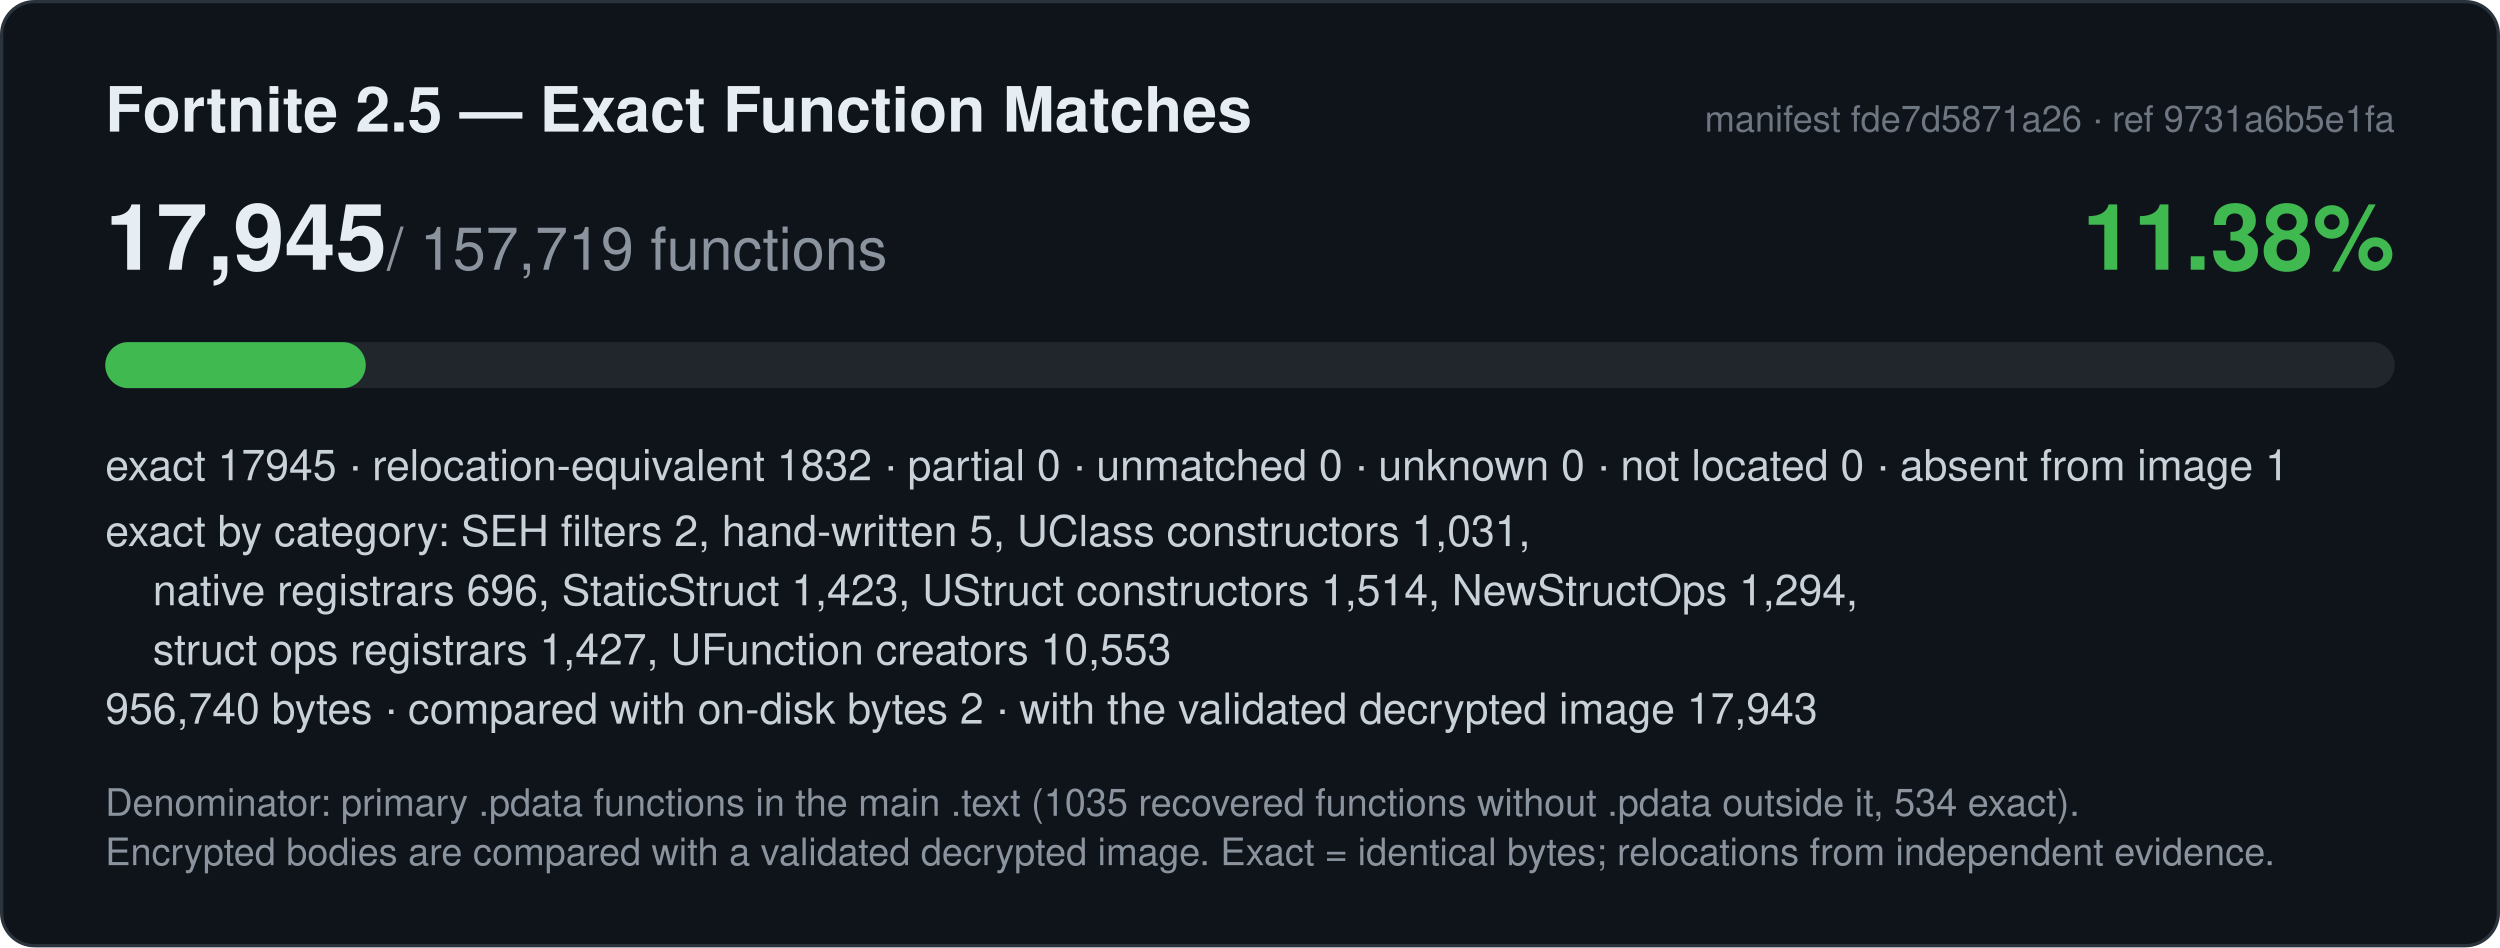
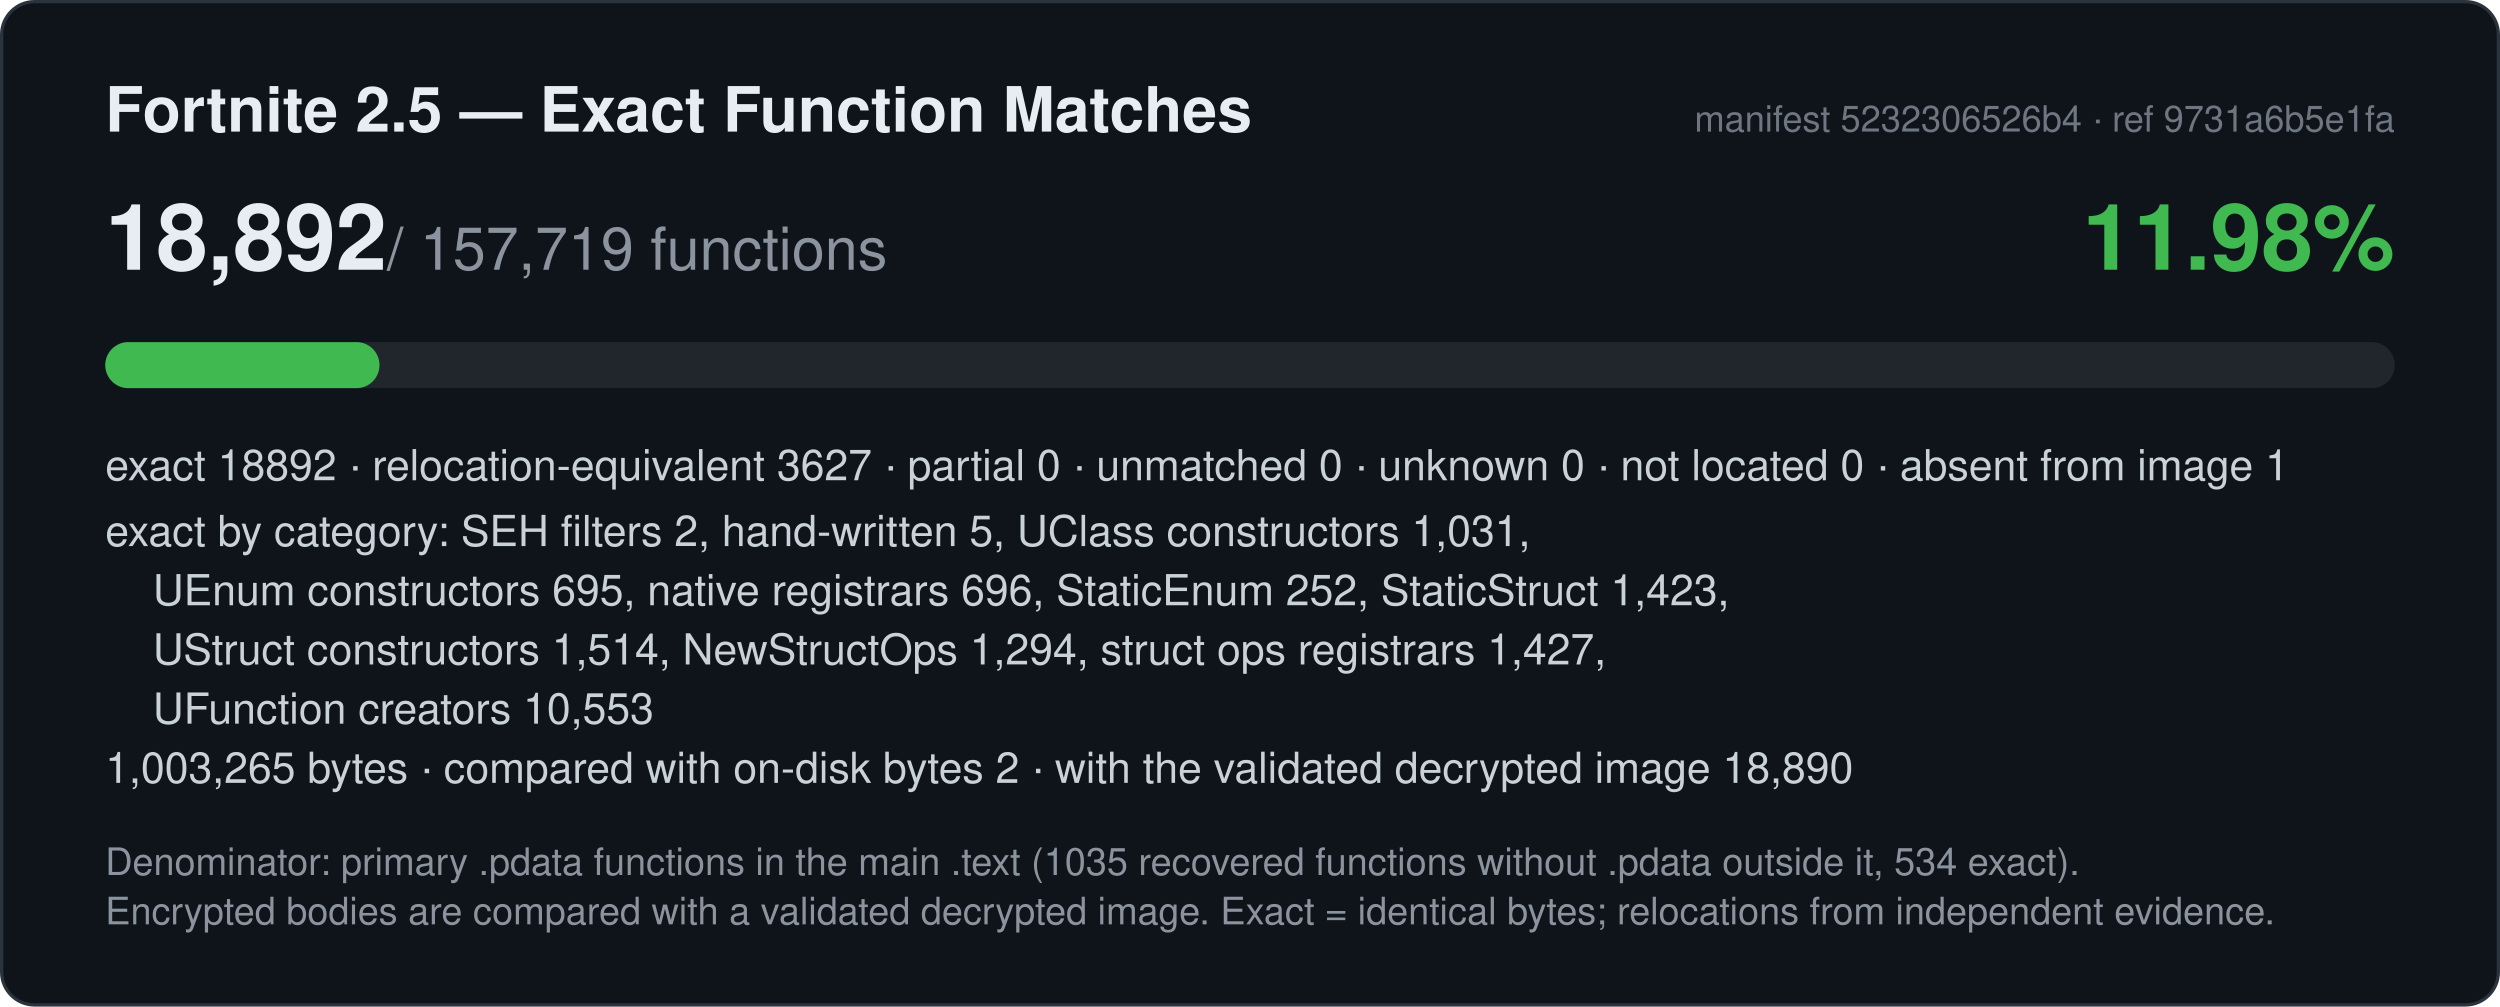
- <svg xmlns="http://www.w3.org/2000/svg" width="760" height="288" viewBox="0 0 760 288" role="img" aria-labelledby="t d">
-   <rect x="0.5" y="0.5" width="759" height="287" rx="10" fill="#0f141a" stroke="#2a323c" />
+ <svg xmlns="http://www.w3.org/2000/svg" width="760" height="306" viewBox="0 0 760 306" role="img" aria-labelledby="t d">
+   <rect x="0.5" y="0.5" width="759" height="305" rx="10" fill="#0f141a" stroke="#2a323c" />
  <text x="32" y="40" font-family="Segoe UI, -apple-system, Helvetica, Arial, sans-serif" font-size="19" font-weight="600" fill="#e6edf3">Fortnite 2.5 — Exact Function Matches</text>
-   <text x="32" y="82" font-family="Segoe UI, -apple-system, Helvetica, Arial, sans-serif" font-size="28" font-weight="700" fill="#e6edf3">17,945<tspan font-size="18" font-weight="400" fill="#8b949e"> / 157,719 functions</tspan>
+   <text x="32" y="82" font-family="Segoe UI, -apple-system, Helvetica, Arial, sans-serif" font-size="28" font-weight="700" fill="#e6edf3">18,892<tspan font-size="18" font-weight="400" fill="#8b949e"> / 157,719 functions</tspan>
  </text>
-   <text x="728" y="82" text-anchor="end" font-family="Segoe UI, -apple-system, Helvetica, Arial, sans-serif" font-size="28" font-weight="700" fill="#3fb950">11.38%</text>
+   <text x="728" y="82" text-anchor="end" font-family="Segoe UI, -apple-system, Helvetica, Arial, sans-serif" font-size="28" font-weight="700" fill="#3fb950">11.98%</text>
  <rect x="32" y="104" width="696" height="14" rx="7" fill="#21262d" />
-   <rect x="32" y="104" width="79.190" height="14" rx="7.000" fill="#3fb950" />
-   <text x="32" y="146" font-family="Segoe UI, -apple-system, Helvetica, Arial, sans-serif" font-size="13" fill="#c9d1d9">exact 17945 · relocation-equivalent 1832 · partial 0 · unmatched 0 · unknown 0 · not located 0 · absent from image 1</text>
+   <rect x="32" y="104" width="83.369" height="14" rx="7.000" fill="#3fb950" />
+   <text x="32" y="146" font-family="Segoe UI, -apple-system, Helvetica, Arial, sans-serif" font-size="13" fill="#c9d1d9">exact 18892 · relocation-equivalent 3627 · partial 0 · unmatched 0 · unknown 0 · not located 0 · absent from image 1</text>
  <text x="32" y="166" font-family="Segoe UI, -apple-system, Helvetica, Arial, sans-serif" font-size="13" fill="#c9d1d9" xml:space="preserve">exact by category: SEH filters 2, hand-written 5, UClass constructors 1,031,</text>
-   <text x="32" y="184" font-family="Segoe UI, -apple-system, Helvetica, Arial, sans-serif" font-size="13" fill="#c9d1d9" xml:space="preserve">    native registrars 696, StaticStruct 1,423, UStruct constructors 1,514, NewStructOps 1,294,</text>
-   <text x="32" y="202" font-family="Segoe UI, -apple-system, Helvetica, Arial, sans-serif" font-size="13" fill="#c9d1d9" xml:space="preserve">    struct ops registrars 1,427, UFunction creators 10,553</text>
-   <text x="32" y="220" font-family="Segoe UI, -apple-system, Helvetica, Arial, sans-serif" font-size="13" fill="#c9d1d9">956,740 bytes · compared with on-disk bytes 2 · with the validated decrypted image 17,943</text>
-   <text x="32" y="248" font-family="Segoe UI, -apple-system, Helvetica, Arial, sans-serif" font-size="11.5" fill="#8b949e">Denominator: primary .pdata functions in the main .text (1035 recovered functions without .pdata outside it, 534 exact).</text>
-   <text x="32" y="263" font-family="Segoe UI, -apple-system, Helvetica, Arial, sans-serif" font-size="11.5" fill="#8b949e">Encrypted bodies are compared with a validated decrypted image. Exact = identical bytes; relocations from independent evidence.</text>
-   <text x="728" y="40" text-anchor="end" font-family="Segoe UI, -apple-system, Helvetica, Arial, sans-serif" font-size="11" fill="#6e7681">manifest fde7d5871a26 · ref 9731a6b5e1fa</text>
+   <text x="32" y="184" font-family="Segoe UI, -apple-system, Helvetica, Arial, sans-serif" font-size="13" fill="#c9d1d9" xml:space="preserve">    UEnum constructors 695, native registrars 696, StaticEnum 252, StaticStruct 1,423,</text>
+   <text x="32" y="202" font-family="Segoe UI, -apple-system, Helvetica, Arial, sans-serif" font-size="13" fill="#c9d1d9" xml:space="preserve">    UStruct constructors 1,514, NewStructOps 1,294, struct ops registrars 1,427,</text>
+   <text x="32" y="220" font-family="Segoe UI, -apple-system, Helvetica, Arial, sans-serif" font-size="13" fill="#c9d1d9" xml:space="preserve">    UFunction creators 10,553</text>
+   <text x="32" y="238" font-family="Segoe UI, -apple-system, Helvetica, Arial, sans-serif" font-size="13" fill="#c9d1d9">1,003,265 bytes · compared with on-disk bytes 2 · with the validated decrypted image 18,890</text>
+   <text x="32" y="266" font-family="Segoe UI, -apple-system, Helvetica, Arial, sans-serif" font-size="11.5" fill="#8b949e">Denominator: primary .pdata functions in the main .text (1035 recovered functions without .pdata outside it, 534 exact).</text>
+   <text x="32" y="281" font-family="Segoe UI, -apple-system, Helvetica, Arial, sans-serif" font-size="11.5" fill="#8b949e">Encrypted bodies are compared with a validated decrypted image. Exact = identical bytes; relocations from independent evidence.</text>
+   <text x="728" y="40" text-anchor="end" font-family="Segoe UI, -apple-system, Helvetica, Arial, sans-serif" font-size="11" fill="#6e7681">manifest 5232306526b4 · ref 9731a6b5e1fa</text>
</svg>
